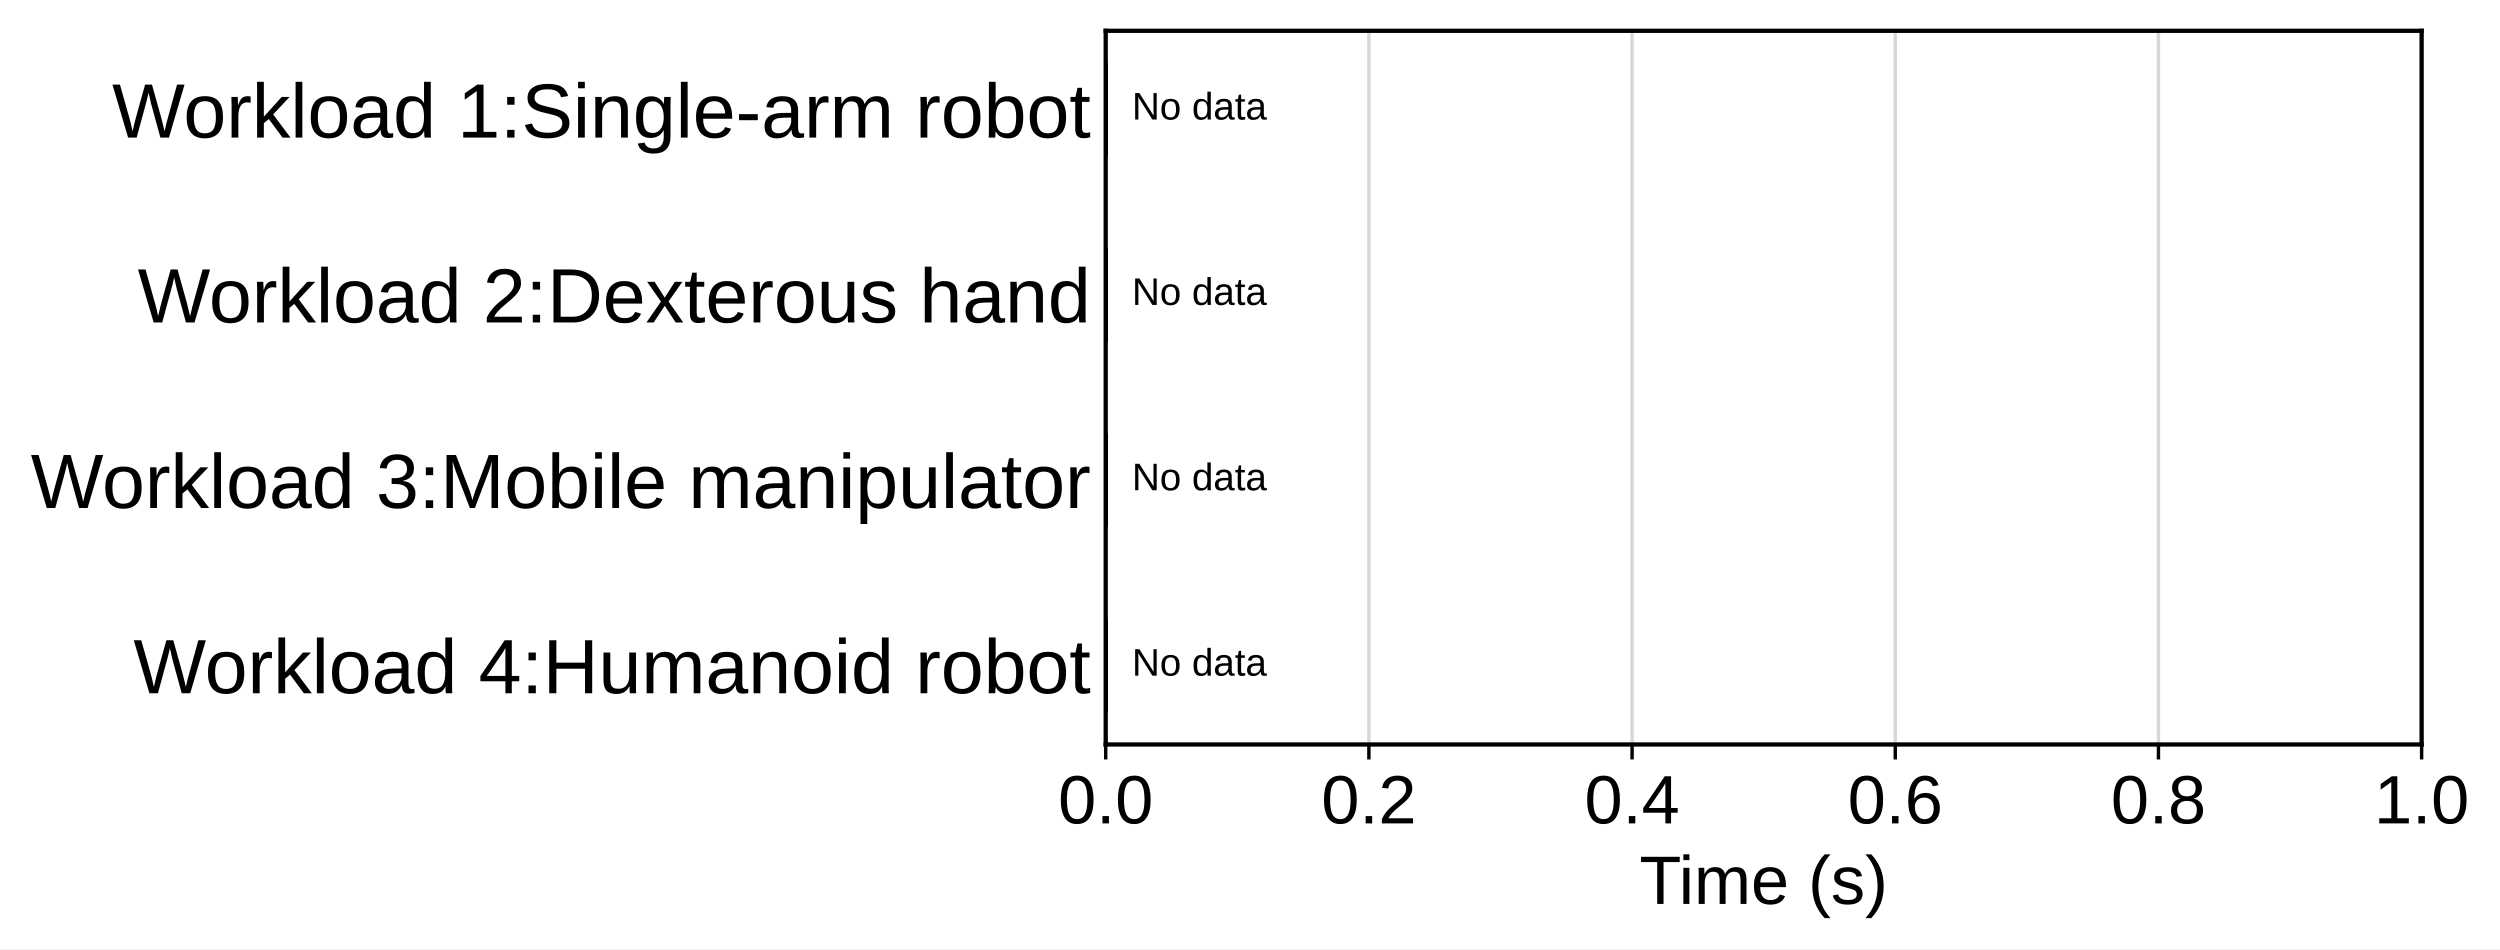
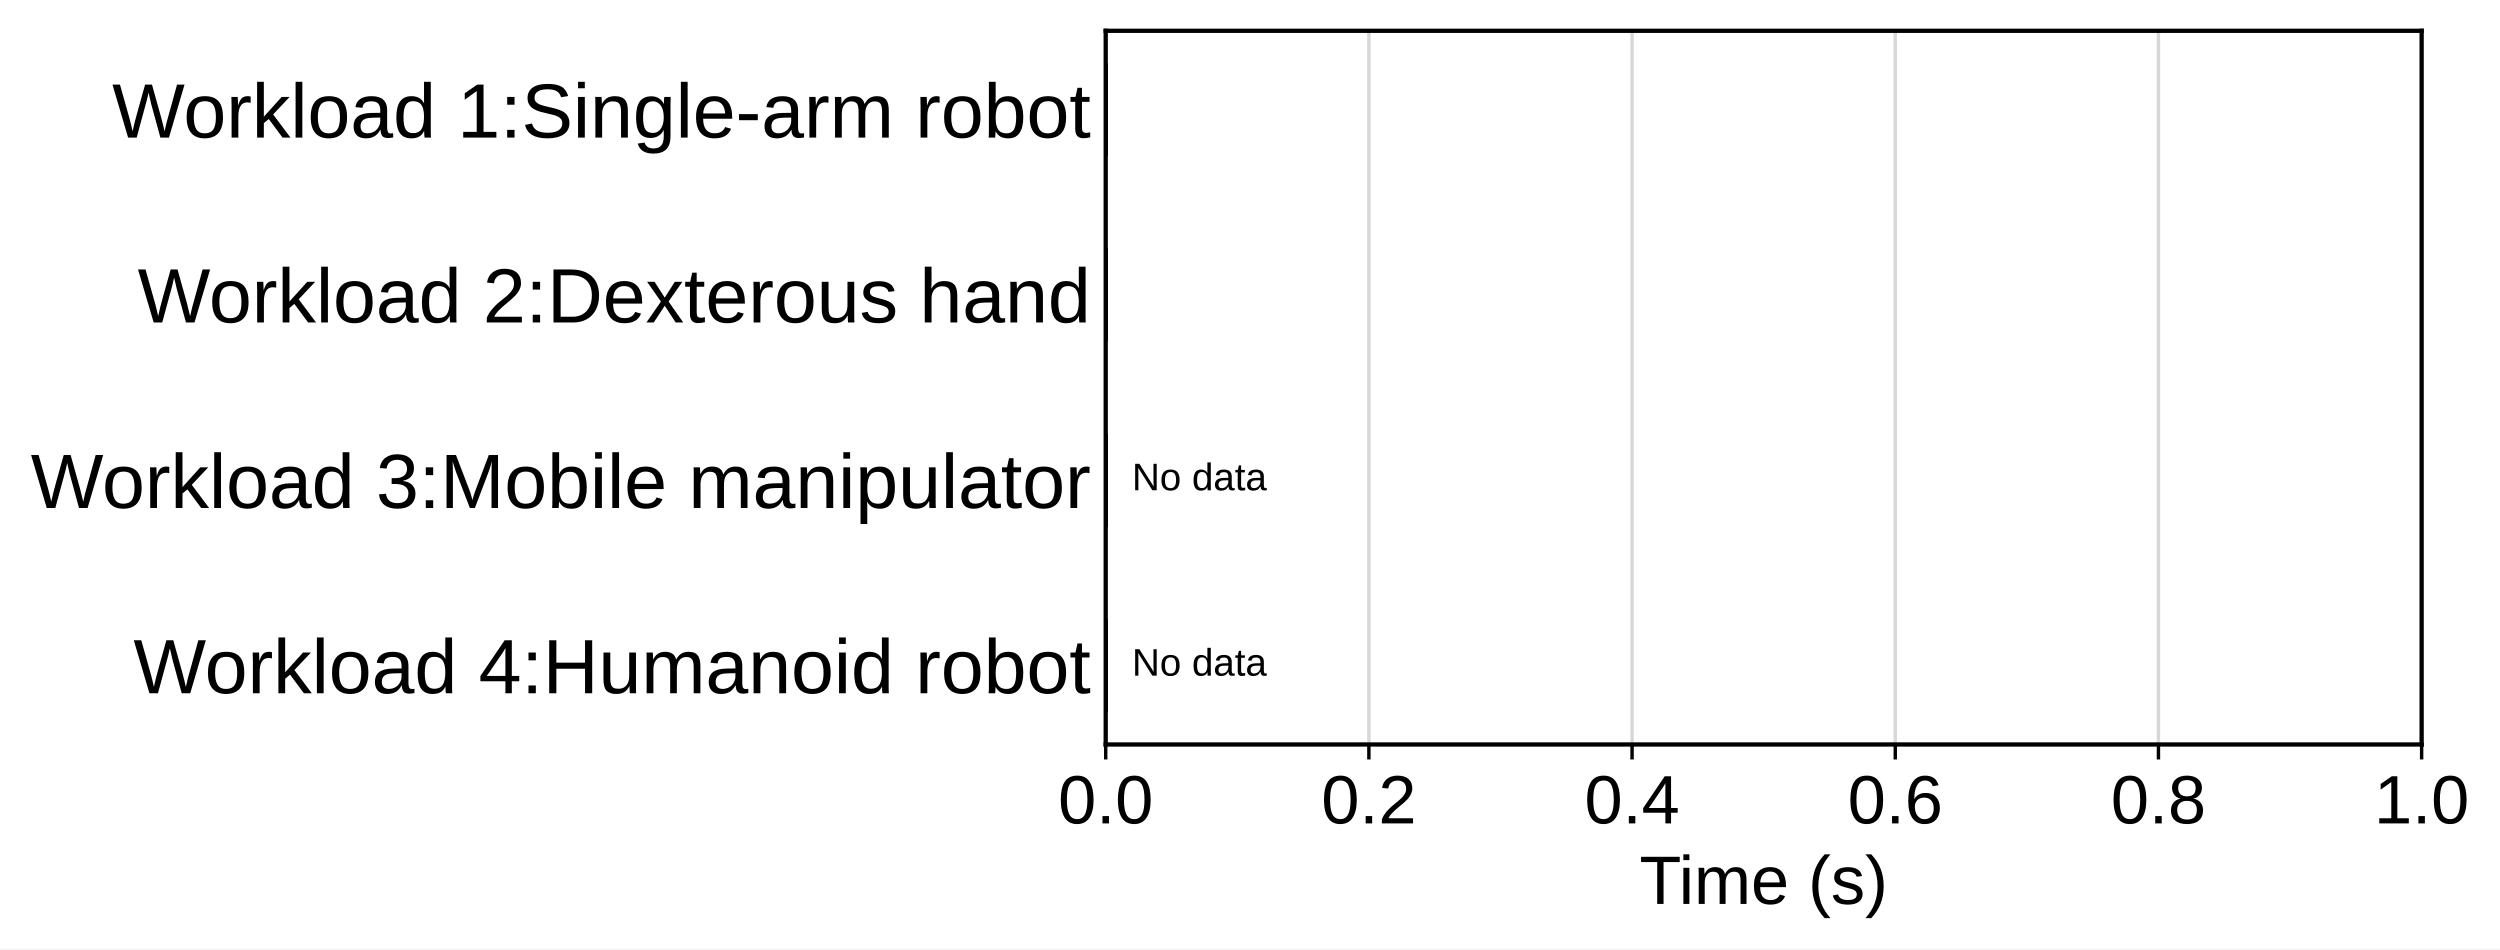
<svg xmlns="http://www.w3.org/2000/svg" xmlns:xlink="http://www.w3.org/1999/xlink" width="584.434pt" height="221.887pt" viewBox="0 0 584.434 221.887" version="1.1">
  <defs>
    <style type="text/css">*{stroke-linejoin: round; stroke-linecap: butt}</style>
  </defs>
  <g id="figure_1">
    <g id="patch_1">
      <path d="M 0 221.887  L 584.434 221.887  L 584.434 0  L 0 0  z " style="fill: #ffffff" />
    </g>
    <g id="axes_1">
      <g id="patch_2">
        <path d="M 258.484 174.04  L 566.114 174.04  L 566.114 7.2  L 258.484 7.2  z " style="fill: #ffffff" />
      </g>
      <g id="matplotlib.axis_1">
        <g id="xtick_1">
          <g id="line2d_1">
-             <path d="M 258.484 174.04  L 258.484 7.2  " clip-path="url(#pa7d1014047)" style="fill: none; stroke: #b0b0b0; stroke-opacity: 0.5; stroke-width: 0.8; stroke-linecap: square" />
+             <path d="M 258.484 174.04  L 258.484 7.2  " clip-path="url(#ped3724e67a)" style="fill: none; stroke: #b0b0b0; stroke-opacity: 0.5; stroke-width: 0.8; stroke-linecap: square" />
          </g>
          <g id="line2d_2">
            <defs>
-               <path id="mabfe769cd1" d="M 0 0  L 0 3.5  " style="stroke: #000000; stroke-width: 0.8" />
+               <path id="m5e9c94f899" d="M 0 0  L 0 3.5  " style="stroke: #000000; stroke-width: 0.8" />
            </defs>
            <g>
-               <use xlink:href="#mabfe769cd1" x="258.484" y="174.04" style="stroke: #000000; stroke-width: 0.8" />
+               <use xlink:href="#m5e9c94f899" x="258.484" y="174.04" style="stroke: #000000; stroke-width: 0.8" />
            </g>
          </g>
          <g id="text_1">
-             <text style="font-size: 16px; font-family: 'Arial'; text-anchor: middle" x="258.484" y="192.493" transform="rotate(-0 258.4841 192.4925)">0.0</text>
+             <text style="font-size: 16px; font-family: 'Arial', 'DejaVu Sans', sans-serif; text-anchor: middle" x="258.484" y="192.493" transform="rotate(-0 258.4841 192.4925)">0.0</text>
          </g>
        </g>
        <g id="xtick_2">
          <g id="line2d_3">
-             <path d="M 320.01 174.04  L 320.01 7.2  " clip-path="url(#pa7d1014047)" style="fill: none; stroke: #b0b0b0; stroke-opacity: 0.5; stroke-width: 0.8; stroke-linecap: square" />
+             <path d="M 320.01 174.04  L 320.01 7.2  " clip-path="url(#ped3724e67a)" style="fill: none; stroke: #b0b0b0; stroke-opacity: 0.5; stroke-width: 0.8; stroke-linecap: square" />
          </g>
          <g id="line2d_4">
            <g>
-               <use xlink:href="#mabfe769cd1" x="320.01" y="174.04" style="stroke: #000000; stroke-width: 0.8" />
+               <use xlink:href="#m5e9c94f899" x="320.01" y="174.04" style="stroke: #000000; stroke-width: 0.8" />
            </g>
          </g>
          <g id="text_2">
-             <text style="font-size: 16px; font-family: 'Arial'; text-anchor: middle" x="320.01" y="192.493" transform="rotate(-0 320.0101 192.4925)">0.2</text>
+             <text style="font-size: 16px; font-family: 'Arial', 'DejaVu Sans', sans-serif; text-anchor: middle" x="320.01" y="192.493" transform="rotate(-0 320.0101 192.4925)">0.2</text>
          </g>
        </g>
        <g id="xtick_3">
          <g id="line2d_5">
-             <path d="M 381.536 174.04  L 381.536 7.2  " clip-path="url(#pa7d1014047)" style="fill: none; stroke: #b0b0b0; stroke-opacity: 0.5; stroke-width: 0.8; stroke-linecap: square" />
+             <path d="M 381.536 174.04  L 381.536 7.2  " clip-path="url(#ped3724e67a)" style="fill: none; stroke: #b0b0b0; stroke-opacity: 0.5; stroke-width: 0.8; stroke-linecap: square" />
          </g>
          <g id="line2d_6">
            <g>
-               <use xlink:href="#mabfe769cd1" x="381.536" y="174.04" style="stroke: #000000; stroke-width: 0.8" />
+               <use xlink:href="#m5e9c94f899" x="381.536" y="174.04" style="stroke: #000000; stroke-width: 0.8" />
            </g>
          </g>
          <g id="text_3">
-             <text style="font-size: 16px; font-family: 'Arial'; text-anchor: middle" x="381.536" y="192.493" transform="rotate(-0 381.5361 192.4925)">0.4</text>
+             <text style="font-size: 16px; font-family: 'Arial', 'DejaVu Sans', sans-serif; text-anchor: middle" x="381.536" y="192.493" transform="rotate(-0 381.5361 192.4925)">0.4</text>
          </g>
        </g>
        <g id="xtick_4">
          <g id="line2d_7">
-             <path d="M 443.062 174.04  L 443.062 7.2  " clip-path="url(#pa7d1014047)" style="fill: none; stroke: #b0b0b0; stroke-opacity: 0.5; stroke-width: 0.8; stroke-linecap: square" />
+             <path d="M 443.062 174.04  L 443.062 7.2  " clip-path="url(#ped3724e67a)" style="fill: none; stroke: #b0b0b0; stroke-opacity: 0.5; stroke-width: 0.8; stroke-linecap: square" />
          </g>
          <g id="line2d_8">
            <g>
-               <use xlink:href="#mabfe769cd1" x="443.062" y="174.04" style="stroke: #000000; stroke-width: 0.8" />
+               <use xlink:href="#m5e9c94f899" x="443.062" y="174.04" style="stroke: #000000; stroke-width: 0.8" />
            </g>
          </g>
          <g id="text_4">
-             <text style="font-size: 16px; font-family: 'Arial'; text-anchor: middle" x="443.062" y="192.493" transform="rotate(-0 443.0621 192.4925)">0.6</text>
+             <text style="font-size: 16px; font-family: 'Arial', 'DejaVu Sans', sans-serif; text-anchor: middle" x="443.062" y="192.493" transform="rotate(-0 443.0621 192.4925)">0.6</text>
          </g>
        </g>
        <g id="xtick_5">
          <g id="line2d_9">
-             <path d="M 504.588 174.04  L 504.588 7.2  " clip-path="url(#pa7d1014047)" style="fill: none; stroke: #b0b0b0; stroke-opacity: 0.5; stroke-width: 0.8; stroke-linecap: square" />
+             <path d="M 504.588 174.04  L 504.588 7.2  " clip-path="url(#ped3724e67a)" style="fill: none; stroke: #b0b0b0; stroke-opacity: 0.5; stroke-width: 0.8; stroke-linecap: square" />
          </g>
          <g id="line2d_10">
            <g>
-               <use xlink:href="#mabfe769cd1" x="504.588" y="174.04" style="stroke: #000000; stroke-width: 0.8" />
+               <use xlink:href="#m5e9c94f899" x="504.588" y="174.04" style="stroke: #000000; stroke-width: 0.8" />
            </g>
          </g>
          <g id="text_5">
-             <text style="font-size: 16px; font-family: 'Arial'; text-anchor: middle" x="504.588" y="192.493" transform="rotate(-0 504.5881 192.4925)">0.8</text>
+             <text style="font-size: 16px; font-family: 'Arial', 'DejaVu Sans', sans-serif; text-anchor: middle" x="504.588" y="192.493" transform="rotate(-0 504.5881 192.4925)">0.8</text>
          </g>
        </g>
        <g id="xtick_6">
          <g id="line2d_11">
-             <path d="M 566.114 174.04  L 566.114 7.2  " clip-path="url(#pa7d1014047)" style="fill: none; stroke: #b0b0b0; stroke-opacity: 0.5; stroke-width: 0.8; stroke-linecap: square" />
+             <path d="M 566.114 174.04  L 566.114 7.2  " clip-path="url(#ped3724e67a)" style="fill: none; stroke: #b0b0b0; stroke-opacity: 0.5; stroke-width: 0.8; stroke-linecap: square" />
          </g>
          <g id="line2d_12">
            <g>
-               <use xlink:href="#mabfe769cd1" x="566.114" y="174.04" style="stroke: #000000; stroke-width: 0.8" />
+               <use xlink:href="#m5e9c94f899" x="566.114" y="174.04" style="stroke: #000000; stroke-width: 0.8" />
            </g>
          </g>
          <g id="text_6">
-             <text style="font-size: 16px; font-family: 'Arial'; text-anchor: middle" x="566.114" y="192.493" transform="rotate(-0 566.1141 192.4925)">1.0</text>
+             <text style="font-size: 16px; font-family: 'Arial', 'DejaVu Sans', sans-serif; text-anchor: middle" x="566.114" y="192.493" transform="rotate(-0 566.1141 192.4925)">1.0</text>
          </g>
        </g>
        <g id="text_7">
-           <text style="font-size: 16px; font-family: 'Arial'; text-anchor: middle" x="412.299" y="211.32" transform="rotate(-0 412.2991 211.32)">Time (s)</text>
+           <text style="font-size: 16px; font-family: 'Arial', 'DejaVu Sans', sans-serif; text-anchor: middle" x="412.299" y="211.32" transform="rotate(-0 412.2991 211.32)">Time (s)</text>
        </g>
      </g>
      <g id="matplotlib.axis_2">
        <g id="ytick_1">
          <g id="line2d_13" />
          <g id="text_8">
-             <text style="font-size: 18px; font-family: 'Arial'; text-anchor: end" x="254.984" y="32.169" transform="rotate(-0 254.9841 32.16912)">Workload 1:Single-arm robot</text>
+             <text style="font-size: 18px; font-family: 'Arial', 'DejaVu Sans', sans-serif; text-anchor: end" x="254.984" y="32.169" transform="rotate(-0 254.9841 32.16912)">Workload 1:Single-arm robot</text>
          </g>
        </g>
        <g id="ytick_2">
          <g id="line2d_14" />
          <g id="text_9">
-             <text style="font-size: 18px; font-family: 'Arial'; text-anchor: end" x="254.984" y="75.394" transform="rotate(-0 254.9841 75.3945)">Workload 2:Dexterous hand</text>
+             <text style="font-size: 18px; font-family: 'Arial', 'DejaVu Sans', sans-serif; text-anchor: end" x="254.984" y="75.394" transform="rotate(-0 254.9841 75.3945)">Workload 2:Dexterous hand</text>
          </g>
        </g>
        <g id="ytick_3">
          <g id="line2d_15" />
          <g id="text_10">
-             <text style="font-size: 18px; font-family: 'Arial'; text-anchor: end" x="254.984" y="118.756" transform="rotate(-0 254.9841 118.7563)">Workload 3:Mobile manipulator</text>
+             <text style="font-size: 18px; font-family: 'Arial', 'DejaVu Sans', sans-serif; text-anchor: end" x="254.984" y="118.756" transform="rotate(-0 254.9841 118.7563)">Workload 3:Mobile manipulator</text>
          </g>
        </g>
        <g id="ytick_4">
          <g id="line2d_16" />
          <g id="text_11">
-             <text style="font-size: 18px; font-family: 'Arial'; text-anchor: end" x="254.984" y="162.065" transform="rotate(-0 254.9841 162.0646)">Workload 4:Humanoid robot</text>
+             <text style="font-size: 18px; font-family: 'Arial', 'DejaVu Sans', sans-serif; text-anchor: end" x="254.984" y="162.065" transform="rotate(-0 254.9841 162.0646)">Workload 4:Humanoid robot</text>
          </g>
        </g>
      </g>
      <g id="patch_3">
        <path d="M 258.484 174.04  L 258.484 7.2  " style="fill: none; stroke: #000000; stroke-linejoin: miter; stroke-linecap: square" />
      </g>
      <g id="patch_4">
        <path d="M 566.114 174.04  L 566.114 7.2  " style="fill: none; stroke: #000000; stroke-linejoin: miter; stroke-linecap: square" />
      </g>
      <g id="patch_5">
        <path d="M 258.484 174.04  L 566.114 174.04  " style="fill: none; stroke: #000000; stroke-linejoin: miter; stroke-linecap: square" />
      </g>
      <g id="patch_6">
        <path d="M 258.484 7.2  L 566.114 7.2  " style="fill: none; stroke: #000000; stroke-linejoin: miter; stroke-linecap: square" />
      </g>
      <g id="text_12">
-         <text style="font-size: 9px; font-family: 'Arial'; text-anchor: start" x="264.637" y="27.944" transform="rotate(-0 264.6367 27.94404)">No data</text>
+         <text style="font-size: 9px; font-family: 'Arial', 'DejaVu Sans', sans-serif; text-anchor: start" x="264.637" y="114.614" transform="rotate(-0 264.6367 114.6142)">No data</text>
      </g>
      <g id="text_13">
-         <text style="font-size: 9px; font-family: 'Arial'; text-anchor: start" x="264.637" y="71.279" transform="rotate(-0 264.6367 71.27911)">No data</text>
-       </g>
-       <g id="text_14">
-         <text style="font-size: 9px; font-family: 'Arial'; text-anchor: start" x="264.637" y="114.614" transform="rotate(-0 264.6367 114.6142)">No data</text>
-       </g>
-       <g id="text_15">
-         <text style="font-size: 9px; font-family: 'Arial'; text-anchor: start" x="264.637" y="157.949" transform="rotate(-0 264.6367 157.9492)">No data</text>
+         <text style="font-size: 9px; font-family: 'Arial', 'DejaVu Sans', sans-serif; text-anchor: start" x="264.637" y="157.949" transform="rotate(-0 264.6367 157.9492)">No data</text>
      </g>
      <g id="patch_7">
-         <path d="M 258.484 14.784  L 258.484 14.784  L 258.484 36.451  L 258.484 36.451  z " clip-path="url(#pa7d1014047)" style="fill: #3c3c3c; stroke: #000000; stroke-linejoin: miter" />
+         <path d="M 258.484 14.784  L 258.484 14.784  L 258.484 36.451  L 258.484 36.451  z " clip-path="url(#ped3724e67a)" style="fill: #3c3c3c; stroke: #000000; stroke-linejoin: miter" />
      </g>
      <g id="patch_8">
-         <path d="M 258.484 58.119  L 258.484 58.119  L 258.484 79.786  L 258.484 79.786  z " clip-path="url(#pa7d1014047)" style="fill: #3c3c3c; stroke: #000000; stroke-linejoin: miter" />
+         <path d="M 258.484 58.119  L 258.484 58.119  L 258.484 79.786  L 258.484 79.786  z " clip-path="url(#ped3724e67a)" style="fill: #3c3c3c; stroke: #000000; stroke-linejoin: miter" />
      </g>
      <g id="patch_9">
-         <path d="M 258.484 101.454  L 258.484 101.454  L 258.484 123.121  L 258.484 123.121  z " clip-path="url(#pa7d1014047)" style="fill: #3c3c3c; stroke: #000000; stroke-linejoin: miter" />
+         <path d="M 258.484 101.454  L 258.484 101.454  L 258.484 123.121  L 258.484 123.121  z " clip-path="url(#ped3724e67a)" style="fill: #3c3c3c; stroke: #000000; stroke-linejoin: miter" />
      </g>
      <g id="patch_10">
-         <path d="M 258.484 144.789  L 258.484 144.789  L 258.484 166.456  L 258.484 166.456  z " clip-path="url(#pa7d1014047)" style="fill: #3c3c3c; stroke: #000000; stroke-linejoin: miter" />
+         <path d="M 258.484 144.789  L 258.484 144.789  L 258.484 166.456  L 258.484 166.456  z " clip-path="url(#ped3724e67a)" style="fill: #3c3c3c; stroke: #000000; stroke-linejoin: miter" />
      </g>
      <g id="patch_11">
-         <path d="M 258.484 14.784  L 258.484 14.784  L 258.484 36.451  L 258.484 36.451  z " clip-path="url(#pa7d1014047)" style="fill: #8f8f8f; stroke: #000000; stroke-linejoin: miter" />
+         <path d="M 258.484 14.784  L 258.484 14.784  L 258.484 36.451  L 258.484 36.451  z " clip-path="url(#ped3724e67a)" style="fill: #8f8f8f; stroke: #000000; stroke-linejoin: miter" />
      </g>
      <g id="patch_12">
-         <path d="M 258.484 58.119  L 258.484 58.119  L 258.484 79.786  L 258.484 79.786  z " clip-path="url(#pa7d1014047)" style="fill: #8f8f8f; stroke: #000000; stroke-linejoin: miter" />
+         <path d="M 258.484 58.119  L 258.484 58.119  L 258.484 79.786  L 258.484 79.786  z " clip-path="url(#ped3724e67a)" style="fill: #8f8f8f; stroke: #000000; stroke-linejoin: miter" />
      </g>
      <g id="patch_13">
-         <path d="M 258.484 101.454  L 258.484 101.454  L 258.484 123.121  L 258.484 123.121  z " clip-path="url(#pa7d1014047)" style="fill: #8f8f8f; stroke: #000000; stroke-linejoin: miter" />
+         <path d="M 258.484 101.454  L 258.484 101.454  L 258.484 123.121  L 258.484 123.121  z " clip-path="url(#ped3724e67a)" style="fill: #8f8f8f; stroke: #000000; stroke-linejoin: miter" />
      </g>
      <g id="patch_14">
-         <path d="M 258.484 144.789  L 258.484 144.789  L 258.484 166.456  L 258.484 166.456  z " clip-path="url(#pa7d1014047)" style="fill: #8f8f8f; stroke: #000000; stroke-linejoin: miter" />
+         <path d="M 258.484 144.789  L 258.484 144.789  L 258.484 166.456  L 258.484 166.456  z " clip-path="url(#ped3724e67a)" style="fill: #8f8f8f; stroke: #000000; stroke-linejoin: miter" />
      </g>
      <g id="patch_15">
-         <path d="M 258.484 14.784  L 258.484 14.784  L 258.484 36.451  L 258.484 36.451  z " clip-path="url(#pa7d1014047)" style="fill: url(#h28da34e3b7); stroke: #000000; stroke-linejoin: miter" />
+         <path d="M 258.484 14.784  L 258.484 14.784  L 258.484 36.451  L 258.484 36.451  z " clip-path="url(#ped3724e67a)" style="fill: url(#hf90b0b3b55); stroke: #000000; stroke-linejoin: miter" />
      </g>
      <g id="patch_16">
-         <path d="M 258.484 58.119  L 258.484 58.119  L 258.484 79.786  L 258.484 79.786  z " clip-path="url(#pa7d1014047)" style="fill: url(#h28da34e3b7); stroke: #000000; stroke-linejoin: miter" />
+         <path d="M 258.484 58.119  L 258.484 58.119  L 258.484 79.786  L 258.484 79.786  z " clip-path="url(#ped3724e67a)" style="fill: url(#hf90b0b3b55); stroke: #000000; stroke-linejoin: miter" />
      </g>
      <g id="patch_17">
-         <path d="M 258.484 101.454  L 258.484 101.454  L 258.484 123.121  L 258.484 123.121  z " clip-path="url(#pa7d1014047)" style="fill: url(#h28da34e3b7); stroke: #000000; stroke-linejoin: miter" />
+         <path d="M 258.484 101.454  L 258.484 101.454  L 258.484 123.121  L 258.484 123.121  z " clip-path="url(#ped3724e67a)" style="fill: url(#hf90b0b3b55); stroke: #000000; stroke-linejoin: miter" />
      </g>
      <g id="patch_18">
-         <path d="M 258.484 144.789  L 258.484 144.789  L 258.484 166.456  L 258.484 166.456  z " clip-path="url(#pa7d1014047)" style="fill: url(#h28da34e3b7); stroke: #000000; stroke-linejoin: miter" />
+         <path d="M 258.484 144.789  L 258.484 144.789  L 258.484 166.456  L 258.484 166.456  z " clip-path="url(#ped3724e67a)" style="fill: url(#hf90b0b3b55); stroke: #000000; stroke-linejoin: miter" />
      </g>
    </g>
  </g>
  <defs>
-     <clipPath id="pa7d1014047">
+     <clipPath id="ped3724e67a">
      <rect x="258.484" y="7.2" width="307.63" height="166.84" />
    </clipPath>
  </defs>
  <defs>
-     <pattern id="h28da34e3b7" patternUnits="userSpaceOnUse" x="0" y="0" width="72" height="72">
+     <pattern id="hf90b0b3b55" patternUnits="userSpaceOnUse" x="0" y="0" width="72" height="72">
      <rect x="0" y="0" width="73" height="73" fill="#d6d6d6" />
      <path d="M -36 36  L 36 -36  M -24 48  L 48 -24  M -12 60  L 60 -12  M 0 72  L 72 0  M 12 84  L 84 12  M 24 96  L 96 24  M 36 108  L 108 36  " style="fill: #000000; stroke: #000000; stroke-width: 1.0; stroke-linecap: butt; stroke-linejoin: miter" />
    </pattern>
  </defs>
</svg>
